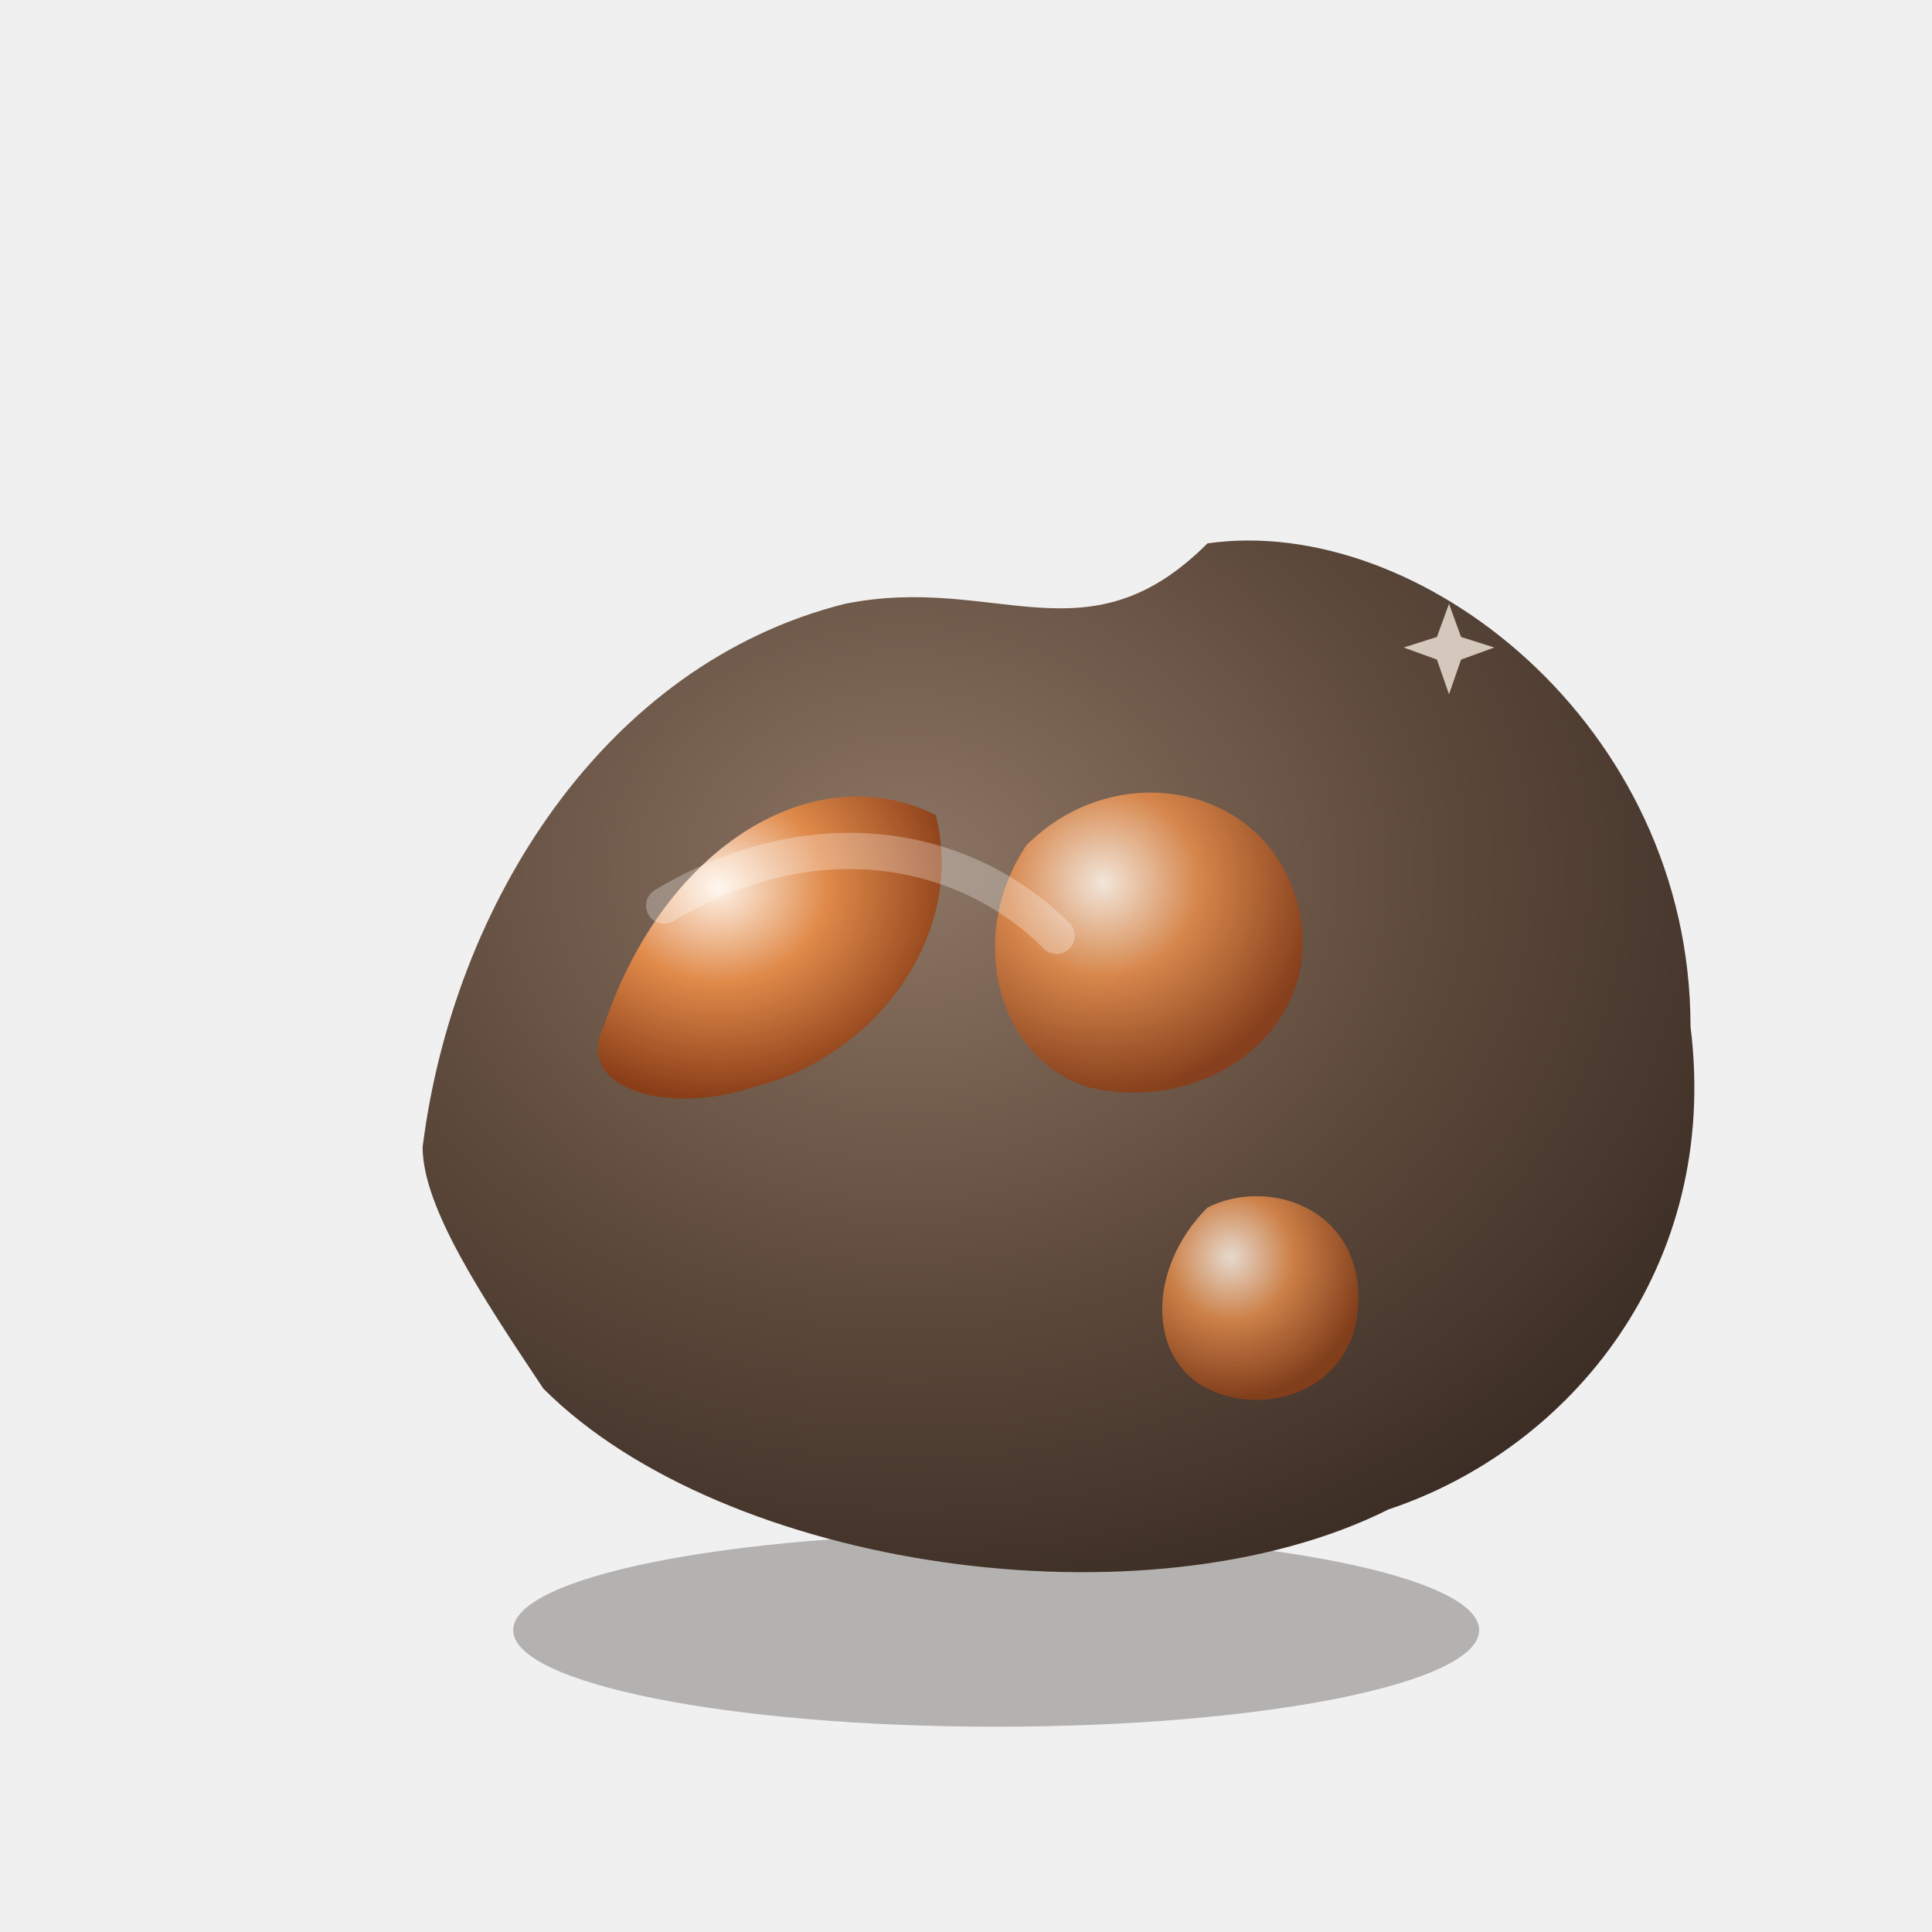
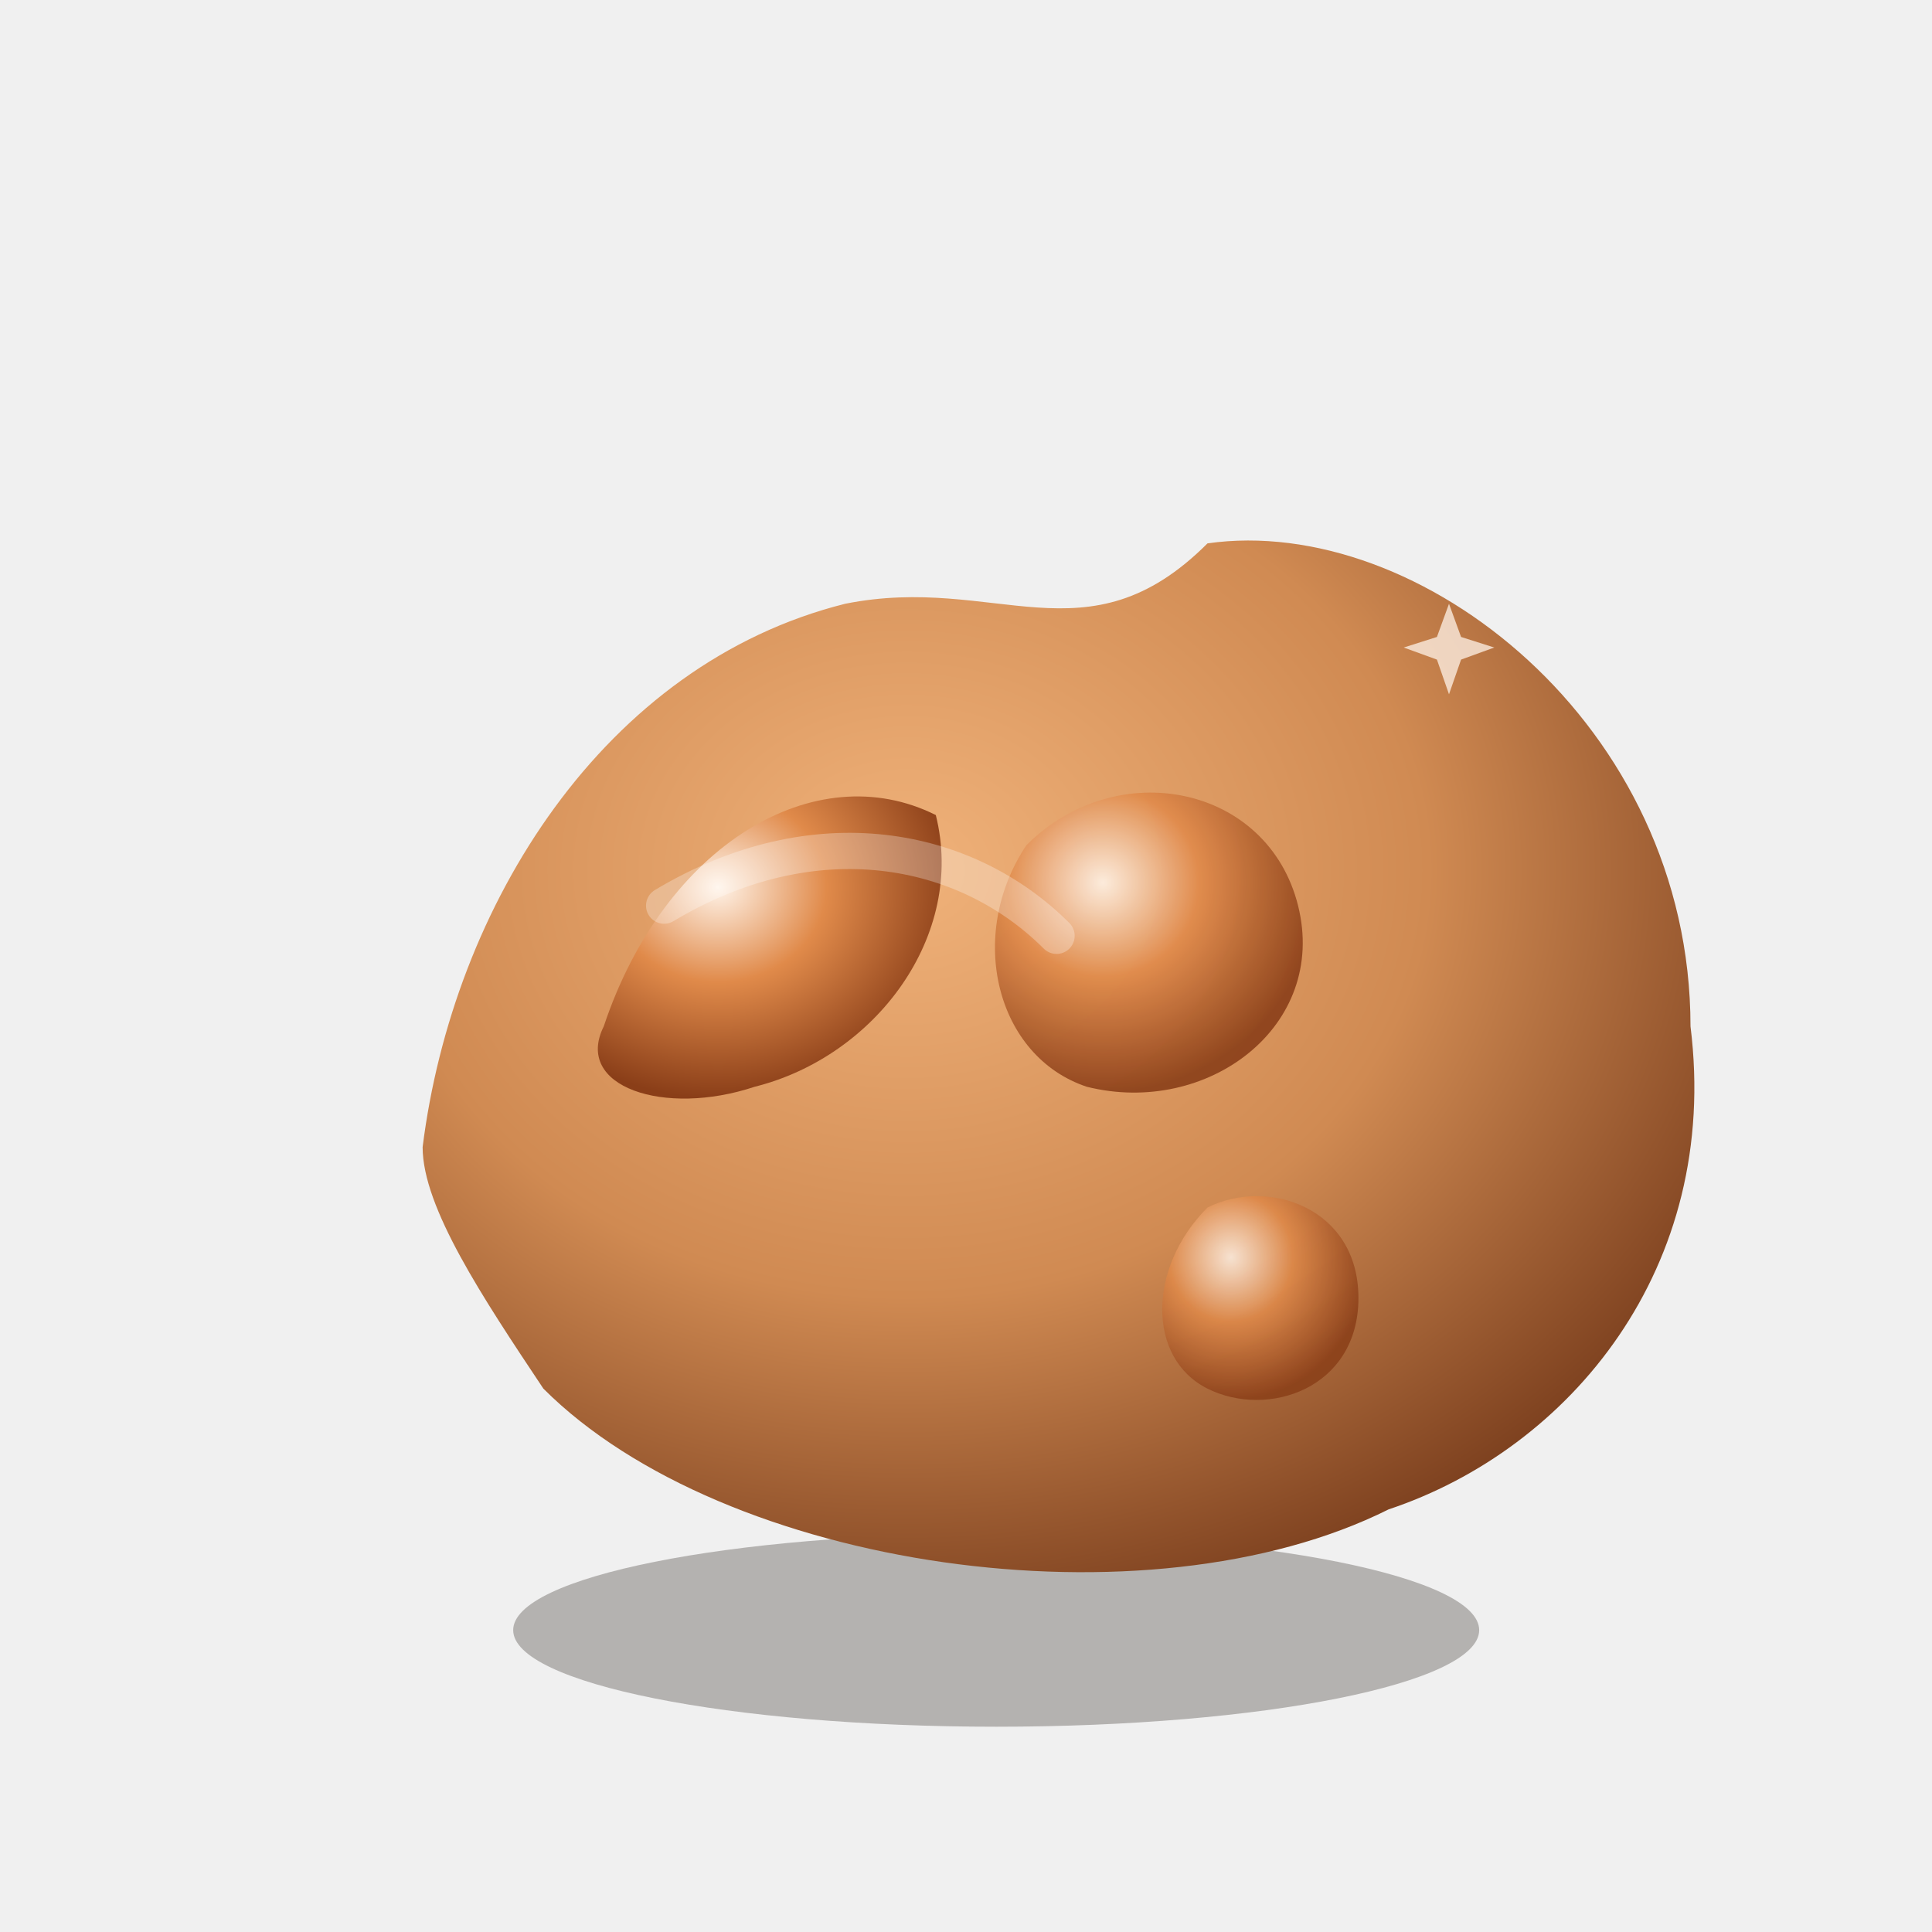
<svg xmlns="http://www.w3.org/2000/svg" viewBox="0 0 64 64">
  <defs>
    <radialGradient id="rock-cobren" cx="38%" cy="32%" r="75%">
-       <stop offset="0%" stop-color="#8d7564" />
-       <stop offset="55%" stop-color="#5e4a3c" />
-       <stop offset="100%" stop-color="#3a2c24" />
+       <stop offset="0%" stop-color="#f0b27a" />
+       <stop offset="55%" stop-color="#d08a52" />
+       <stop offset="100%" stop-color="#7a3e1d" />
    </radialGradient>
    <radialGradient id="vein-cobren" cx="35%" cy="30%" r="70%">
      <stop offset="0%" stop-color="#fff3e8" />
      <stop offset="45%" stop-color="#e08a4a" />
      <stop offset="100%" stop-color="#8a3e18" />
    </radialGradient>
  </defs>
  <ellipse cx="33" cy="54" rx="16" ry="3.2" fill="#1a120c" opacity=".28" />
  <path d="M14 38c1-8 6-16 14-18 5-1 8 2 12-2 7-1 16 6 16 16 1 8-4 14-10 16-8 4-22 2-28-4-2-3-4-6-4-8z" fill="url(#rock-cobren)" />
  <path d="M20 34c2-6 7-9 11-7 1 4-2 8-6 9-3 1-6 0-5-2z" fill="url(#vein-cobren)" />
  <path d="M34 28c3-3 8-2 9 2 1 4-3 7-7 6-3-1-4-5-2-8z" fill="url(#vein-cobren)" opacity=".9" />
  <path d="M40 40c2-1 5 0 5 3s-3 4-5 3-2-4 0-6z" fill="url(#vein-cobren)" opacity=".85" />
  <path d="M22 30c5-3 10-2 13 1" fill="none" stroke="#fff" stroke-width="1.2" stroke-linecap="round" opacity=".28" />
  <path d="M48 20l.4 1.1 1.1.35-1.1.4-.4 1.15-.4-1.15-1.1-.4 1.1-.35z" fill="#fff3e8" opacity=".75" />
</svg>
